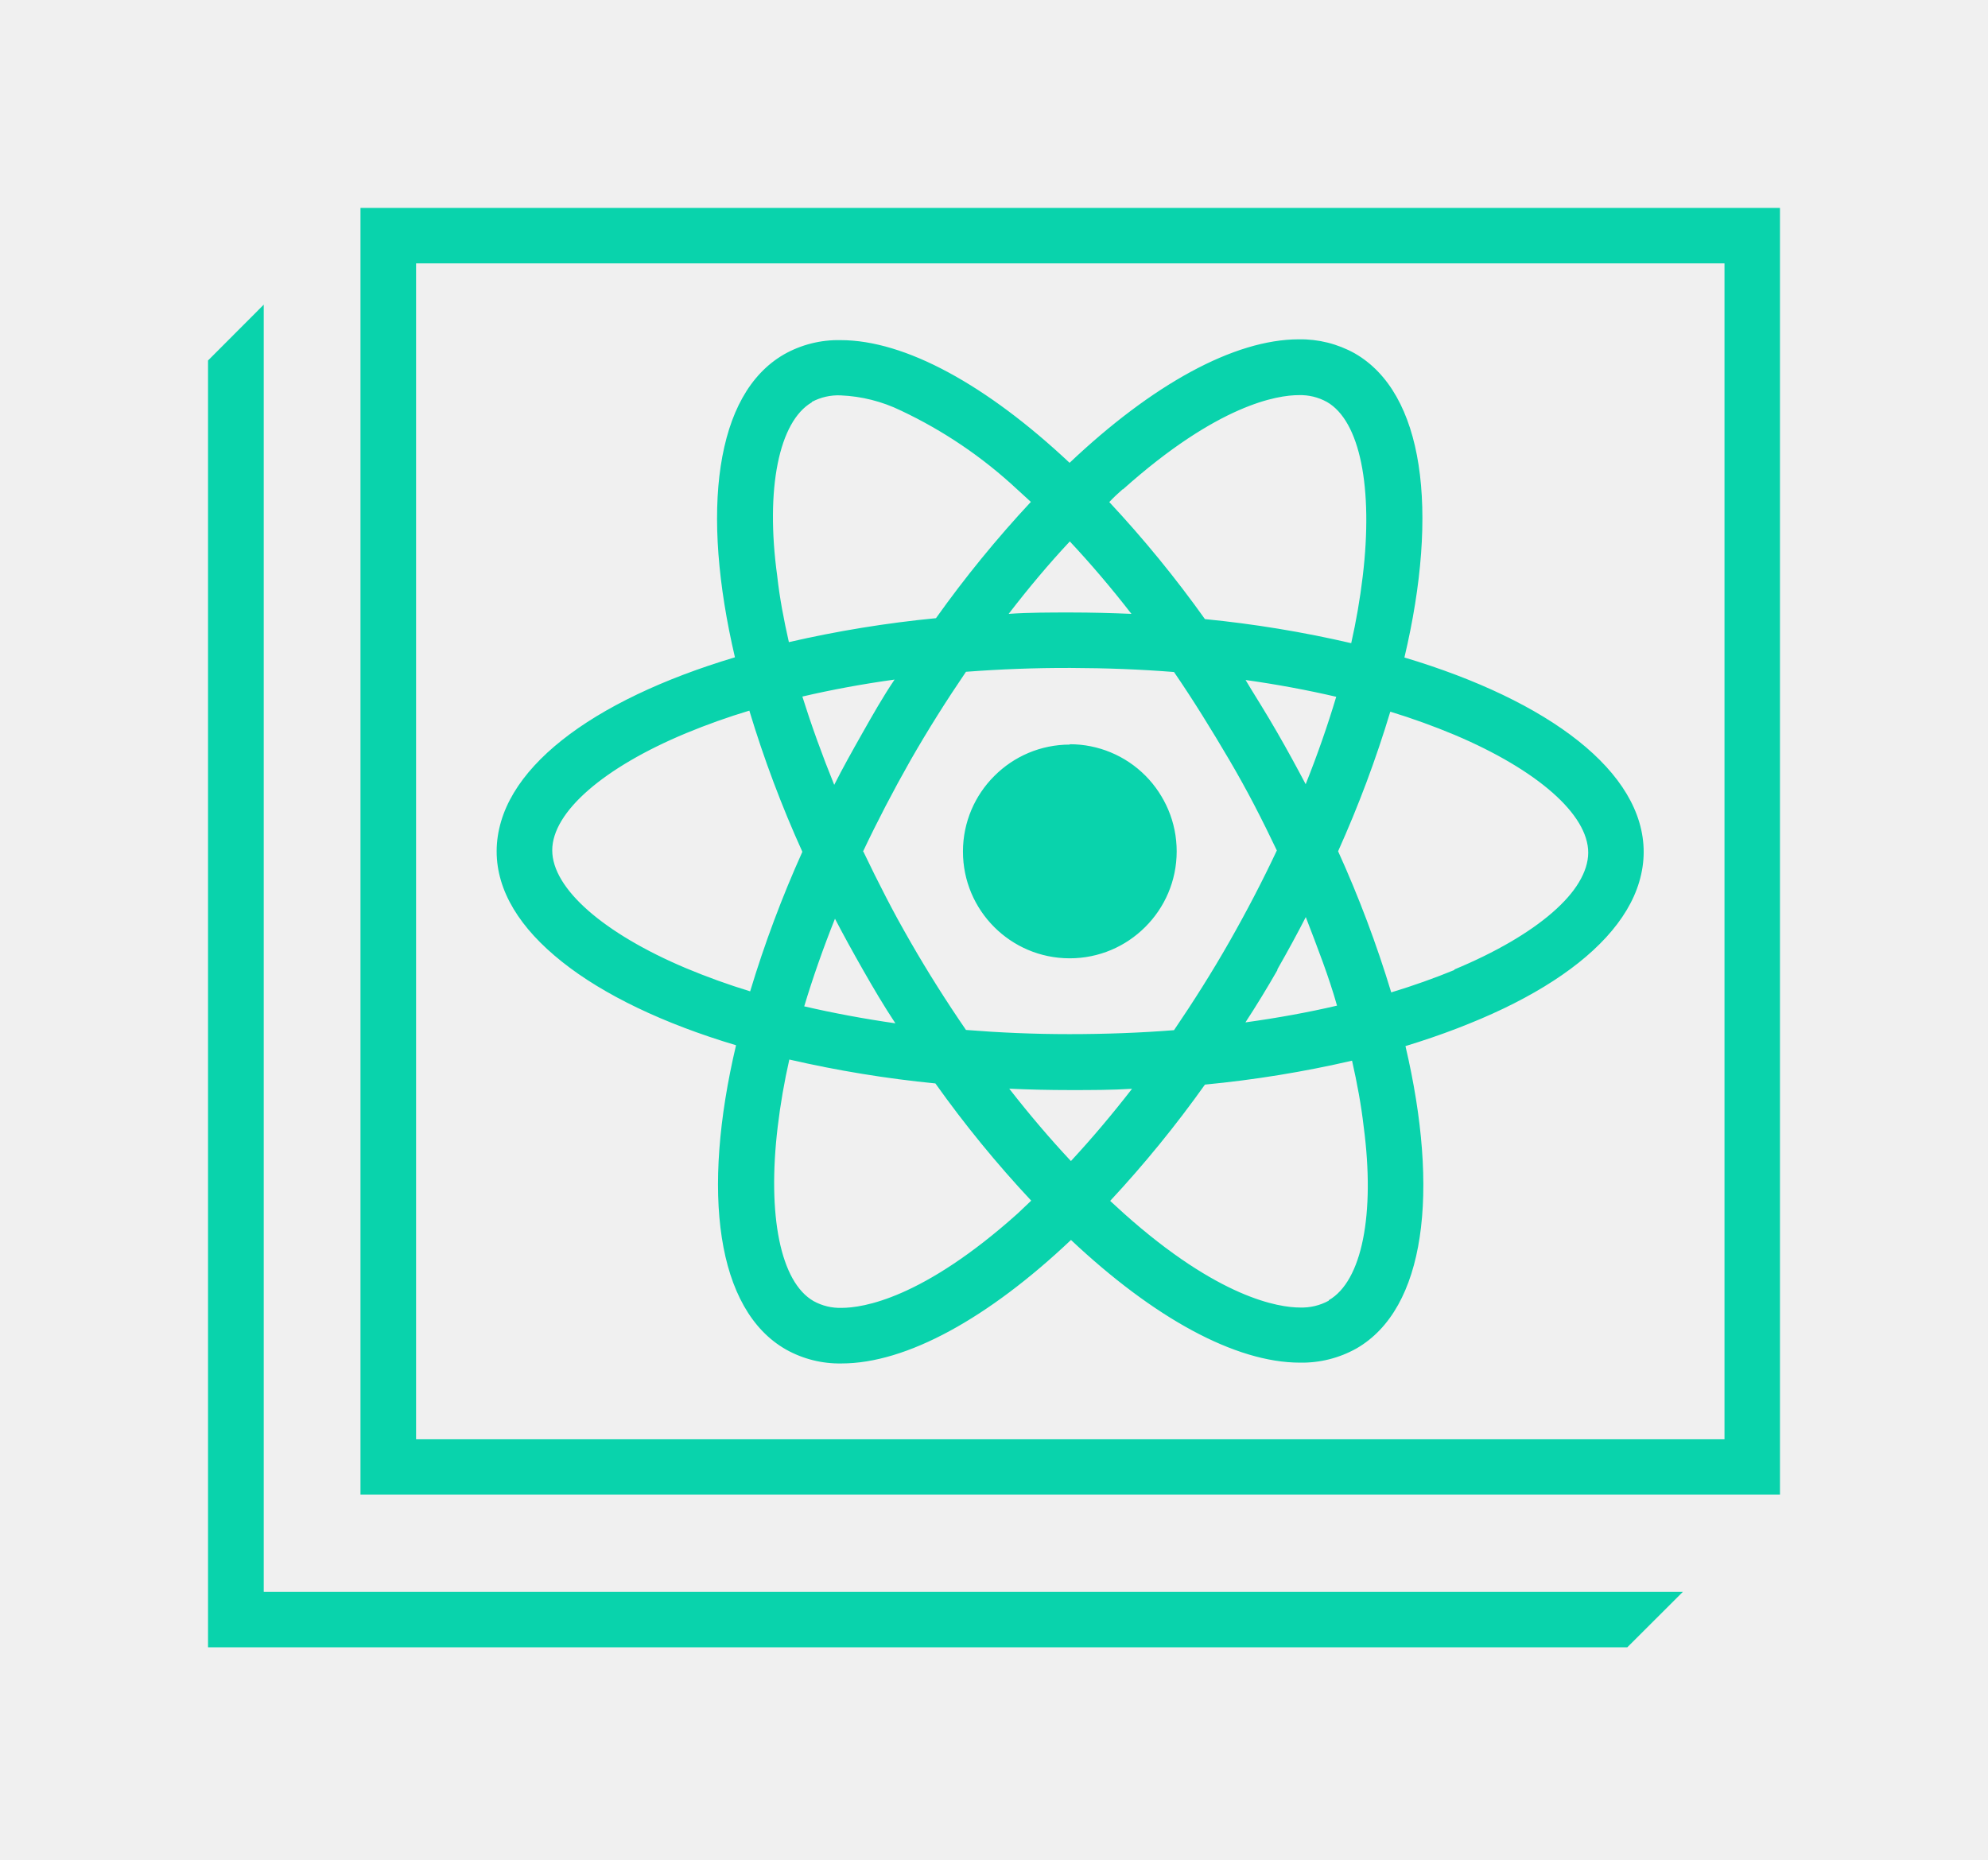
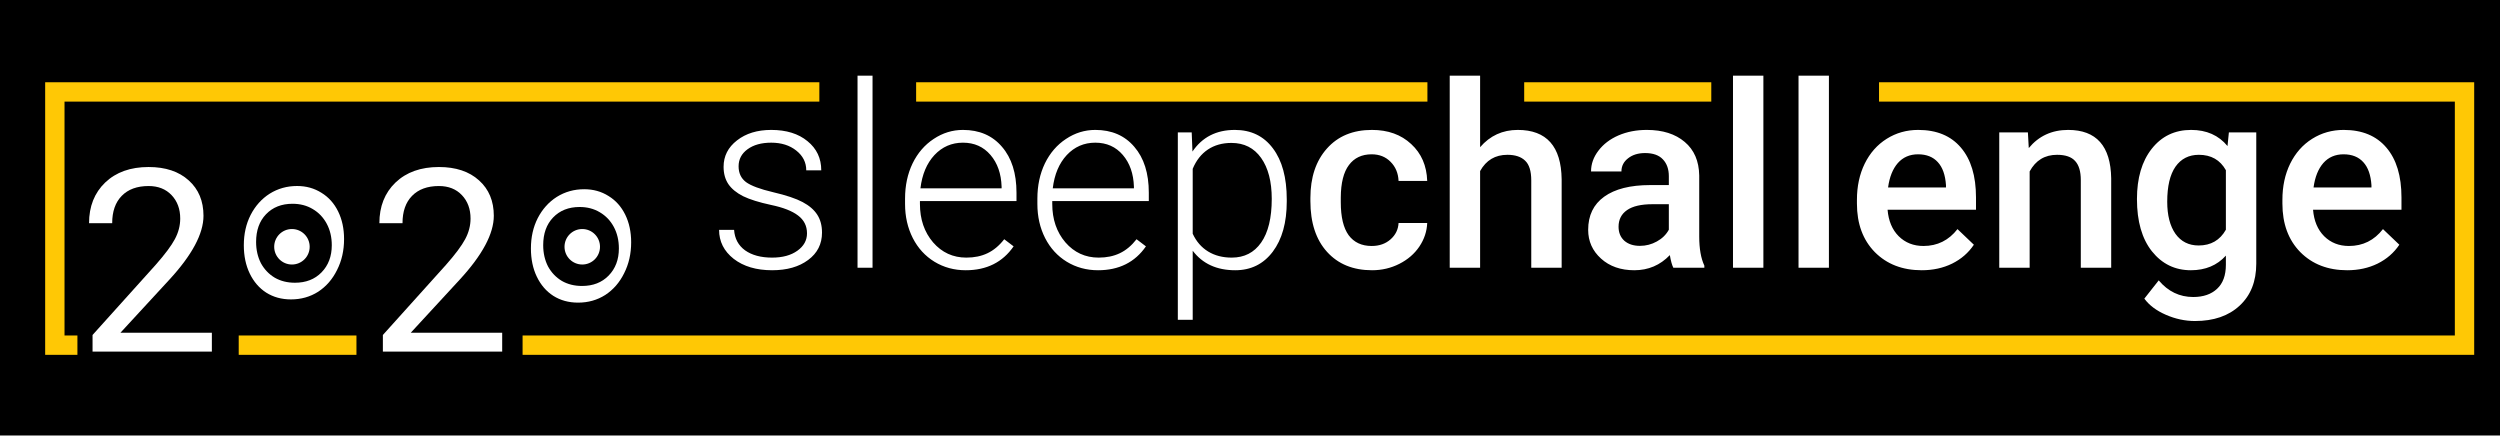
- <svg xmlns="http://www.w3.org/2000/svg" viewBox="0 0 170.96 159.93">
+ <svg xmlns="http://www.w3.org/2000/svg" width="775" height="135" viewBox="0 0 775 135" fill="none">
+   <g clip-path="url(#clip0)">
+     <rect width="775" height="135" fill="black" />
+     <path d="M250.171 72.338C250.171 70.038 249.241 68.19 247.38 66.794C245.545 65.398 242.766 64.313 239.044 63.537C235.322 62.736 232.427 61.831 230.36 60.823C228.318 59.789 226.793 58.536 225.785 57.063C224.803 55.589 224.312 53.806 224.312 51.712C224.312 48.404 225.694 45.677 228.46 43.532C231.226 41.361 234.767 40.275 239.083 40.275C243.761 40.275 247.509 41.438 250.327 43.764C253.17 46.065 254.591 49.076 254.591 52.798H249.939C249.939 50.342 248.905 48.3 246.837 46.672C244.795 45.044 242.211 44.23 239.083 44.23C236.033 44.23 233.578 44.914 231.717 46.284C229.882 47.628 228.964 49.386 228.964 51.557C228.964 53.651 229.726 55.279 231.251 56.442C232.802 57.58 235.607 58.626 239.665 59.583C243.748 60.539 246.798 61.56 248.814 62.645C250.856 63.731 252.368 65.036 253.351 66.561C254.333 68.086 254.824 69.934 254.824 72.106C254.824 75.647 253.389 78.477 250.52 80.596C247.677 82.716 243.955 83.775 239.354 83.775C234.469 83.775 230.502 82.599 227.452 80.247C224.428 77.869 222.916 74.871 222.916 71.253H227.568C227.749 73.966 228.886 76.086 230.98 77.611C233.1 79.11 235.891 79.86 239.354 79.86C242.585 79.86 245.196 79.149 247.186 77.727C249.176 76.306 250.171 74.509 250.171 72.338ZM270.487 83H265.835V23.449H270.487V83ZM299.371 83.775C295.804 83.775 292.573 82.897 289.679 81.139C286.81 79.381 284.574 76.939 282.971 73.811C281.369 70.658 280.567 67.13 280.567 63.227V61.56C280.567 57.528 281.343 53.896 282.894 50.665C284.47 47.435 286.654 44.902 289.446 43.066C292.237 41.206 295.261 40.275 298.518 40.275C303.61 40.275 307.642 42.02 310.615 45.509C313.613 48.972 315.112 53.715 315.112 59.738V62.335H285.181V63.227C285.181 67.983 286.538 71.95 289.252 75.13C291.992 78.283 295.429 79.86 299.565 79.86C302.046 79.86 304.23 79.407 306.117 78.503C308.03 77.598 309.762 76.151 311.312 74.16L314.22 76.37C310.808 81.307 305.859 83.775 299.371 83.775ZM298.518 44.23C295.029 44.23 292.082 45.509 289.679 48.068C287.301 50.627 285.853 54.064 285.336 58.381H310.498V57.877C310.369 53.845 309.219 50.562 307.048 48.029C304.877 45.496 302.033 44.23 298.518 44.23ZM340.39 83.775C336.823 83.775 333.593 82.897 330.698 81.139C327.829 79.381 325.593 76.939 323.99 73.811C322.388 70.658 321.587 67.13 321.587 63.227V61.56C321.587 57.528 322.362 53.896 323.913 50.665C325.489 47.435 327.674 44.902 330.465 43.066C333.257 41.206 336.281 40.275 339.537 40.275C344.629 40.275 348.661 42.02 351.634 45.509C354.632 48.972 356.131 53.715 356.131 59.738V62.335H326.2V63.227C326.2 67.983 327.557 71.95 330.271 75.13C333.011 78.283 336.449 79.86 340.584 79.86C343.065 79.86 345.249 79.407 347.136 78.503C349.049 77.598 350.781 76.151 352.332 74.16L355.239 76.37C351.828 81.307 346.878 83.775 340.39 83.775ZM339.537 44.23C336.048 44.23 333.101 45.509 330.698 48.068C328.32 50.627 326.872 54.064 326.355 58.381H351.517V57.877C351.388 53.845 350.238 50.562 348.067 48.029C345.896 45.496 343.053 44.23 339.537 44.23ZM398.895 62.452C398.895 68.991 397.447 74.186 394.553 78.037C391.658 81.863 387.781 83.775 382.921 83.775C377.183 83.775 372.789 81.759 369.739 77.727V99.129H365.126V41.05H369.429L369.662 46.982C372.686 42.511 377.067 40.275 382.805 40.275C387.819 40.275 391.748 42.175 394.591 45.974C397.46 49.774 398.895 55.047 398.895 61.793V62.452ZM394.242 61.638C394.242 56.287 393.144 52.061 390.947 48.959C388.75 45.858 385.687 44.307 381.758 44.307C378.915 44.307 376.473 44.992 374.431 46.362C372.389 47.732 370.825 49.722 369.739 52.333V72.454C370.851 74.858 372.441 76.693 374.508 77.96C376.576 79.226 379.019 79.86 381.836 79.86C385.739 79.86 388.776 78.309 390.947 75.207C393.144 72.08 394.242 67.556 394.242 61.638ZM425.22 76.254C427.572 76.254 429.524 75.569 431.074 74.199C432.625 72.829 433.452 71.136 433.556 69.12H442.434C442.331 71.731 441.517 74.173 439.992 76.448C438.467 78.697 436.399 80.48 433.788 81.798C431.178 83.116 428.36 83.775 425.336 83.775C419.469 83.775 414.817 81.876 411.379 78.076C407.941 74.277 406.222 69.03 406.222 62.335V61.366C406.222 54.982 407.928 49.877 411.34 46.052C414.752 42.201 419.404 40.275 425.298 40.275C430.286 40.275 434.344 41.735 437.471 44.656C440.625 47.551 442.279 51.363 442.434 56.093H433.556C433.452 53.69 432.625 51.712 431.074 50.161C429.549 48.611 427.598 47.835 425.22 47.835C422.17 47.835 419.818 48.947 418.164 51.169C416.51 53.367 415.67 56.714 415.644 61.211V62.723C415.644 67.272 416.458 70.671 418.086 72.92C419.74 75.142 422.118 76.254 425.22 76.254ZM458.834 45.625C461.91 42.058 465.8 40.275 470.504 40.275C479.447 40.275 483.983 45.38 484.112 55.589V83H474.691V55.938C474.691 53.043 474.058 51.002 472.791 49.812C471.551 48.598 469.716 47.99 467.286 47.99C463.512 47.99 460.695 49.67 458.834 53.03V83H449.413V23.449H458.834V45.625ZM518.734 83C518.321 82.199 517.959 80.894 517.649 79.084C514.65 82.212 510.98 83.775 506.638 83.775C502.425 83.775 498.987 82.573 496.325 80.17C493.663 77.766 492.332 74.794 492.332 71.253C492.332 66.781 493.986 63.356 497.294 60.978C500.629 58.575 505.384 57.373 511.562 57.373H517.339V54.62C517.339 52.449 516.731 50.717 515.516 49.425C514.302 48.107 512.453 47.447 509.972 47.447C507.827 47.447 506.069 47.99 504.699 49.076C503.33 50.136 502.645 51.493 502.645 53.147H493.223C493.223 50.846 493.986 48.701 495.511 46.711C497.036 44.695 499.104 43.118 501.714 41.981C504.35 40.844 507.284 40.275 510.515 40.275C515.426 40.275 519.342 41.516 522.262 43.997C525.183 46.452 526.682 49.916 526.76 54.387V73.307C526.76 77.081 527.29 80.092 528.349 82.341V83H518.734ZM508.383 76.215C510.244 76.215 511.988 75.763 513.617 74.858C515.271 73.954 516.511 72.739 517.339 71.214V63.305H512.26C508.77 63.305 506.147 63.912 504.389 65.127C502.632 66.342 501.753 68.061 501.753 70.283C501.753 72.093 502.347 73.54 503.536 74.626C504.751 75.685 506.367 76.215 508.383 76.215ZM546.649 83H537.228V23.449H546.649V83ZM566.965 83H557.544V23.449H566.965V83ZM595.732 83.775C589.762 83.775 584.915 81.901 581.193 78.154C577.497 74.38 575.649 69.366 575.649 63.111V61.948C575.649 57.76 576.451 54.026 578.053 50.743C579.681 47.435 581.956 44.863 584.877 43.028C587.797 41.193 591.054 40.275 594.647 40.275C600.359 40.275 604.766 42.097 607.868 45.742C610.995 49.386 612.559 54.542 612.559 61.211V65.01H585.148C585.432 68.474 586.583 71.214 588.599 73.23C590.641 75.246 593.199 76.254 596.275 76.254C600.592 76.254 604.107 74.509 606.821 71.02L611.9 75.866C610.22 78.373 607.971 80.325 605.154 81.721C602.362 83.091 599.222 83.775 595.732 83.775ZM594.608 47.835C592.023 47.835 589.93 48.74 588.327 50.549C586.751 52.358 585.743 54.879 585.303 58.109H603.254V57.411C603.047 54.258 602.207 51.88 600.734 50.278C599.261 48.649 597.219 47.835 594.608 47.835ZM628.649 41.05L628.92 45.897C632.022 42.149 636.092 40.275 641.133 40.275C649.869 40.275 654.315 45.276 654.47 55.279V83H645.048V55.822C645.048 53.16 644.467 51.195 643.304 49.929C642.166 48.636 640.293 47.99 637.682 47.99C633.883 47.99 631.052 49.709 629.191 53.147V83H619.77V41.05H628.649ZM662.456 61.715C662.456 55.202 663.981 50.006 667.031 46.129C670.107 42.226 674.178 40.275 679.244 40.275C684.026 40.275 687.786 41.942 690.526 45.276L690.953 41.05H699.443V81.721C699.443 87.226 697.725 91.568 694.287 94.747C690.875 97.927 686.261 99.516 680.446 99.516C677.37 99.516 674.359 98.87 671.412 97.578C668.492 96.311 666.269 94.644 664.744 92.576L669.202 86.916C672.097 90.353 675.664 92.072 679.903 92.072C683.031 92.072 685.499 91.219 687.308 89.513C689.117 87.833 690.022 85.352 690.022 82.07V79.239C687.308 82.263 683.69 83.775 679.166 83.775C674.255 83.775 670.236 81.824 667.109 77.921C664.007 74.018 662.456 68.616 662.456 61.715ZM671.839 62.529C671.839 66.742 672.692 70.064 674.398 72.493C676.129 74.897 678.52 76.099 681.57 76.099C685.37 76.099 688.187 74.471 690.022 71.214V52.759C688.239 49.58 685.447 47.99 681.648 47.99C678.546 47.99 676.129 49.218 674.398 51.673C672.692 54.129 671.839 57.748 671.839 62.529ZM727.629 83.775C721.659 83.775 716.813 81.901 713.091 78.154C709.394 74.38 707.546 69.366 707.546 63.111V61.948C707.546 57.76 708.348 54.026 709.95 50.743C711.579 47.435 713.853 44.863 716.774 43.028C719.694 41.193 722.951 40.275 726.544 40.275C732.256 40.275 736.663 42.097 739.765 45.742C742.892 49.386 744.456 54.542 744.456 61.211V65.01H717.045C717.329 68.474 718.48 71.214 720.496 73.23C722.538 75.246 725.096 76.254 728.172 76.254C732.489 76.254 736.004 74.509 738.718 71.02L743.797 75.866C742.117 78.373 739.868 80.325 737.051 81.721C734.259 83.091 731.119 83.775 727.629 83.775ZM726.505 47.835C723.92 47.835 721.827 48.74 720.224 50.549C718.648 52.358 717.64 54.879 717.2 58.109H735.151V57.411C734.944 54.258 734.104 51.88 732.631 50.278C731.158 48.649 729.116 47.835 726.505 47.835Z" fill="white" />
+     <path d="M65.678 109H28.691V103.844L48.231 82.132C51.126 78.85 53.117 76.187 54.202 74.145C55.314 72.078 55.869 69.945 55.869 67.748C55.869 64.802 54.978 62.385 53.194 60.498C51.411 58.611 49.033 57.668 46.06 57.668C42.493 57.668 39.715 58.689 37.725 60.731C35.76 62.747 34.778 65.564 34.778 69.183H27.606C27.606 63.987 29.273 59.787 32.607 56.582C35.967 53.377 40.452 51.775 46.06 51.775C51.307 51.775 55.456 53.158 58.506 55.923C61.556 58.663 63.081 62.32 63.081 66.895C63.081 72.452 59.54 79.069 52.458 86.746L37.337 103.146H65.678V109Z" fill="white" />
+     <path d="M90.204 92.816C87.303 92.816 84.741 92.113 82.52 90.708C80.344 89.303 78.644 87.331 77.42 84.792C76.196 82.253 75.584 79.329 75.584 76.02C75.584 72.529 76.287 69.401 77.692 66.636C79.143 63.825 81.115 61.627 83.608 60.04C86.147 58.453 88.98 57.66 92.108 57.66C94.919 57.66 97.435 58.363 99.656 59.768C101.877 61.128 103.6 63.055 104.824 65.548C106.048 68.041 106.66 70.897 106.66 74.116C106.66 77.652 105.935 80.848 104.484 83.704C103.079 86.56 101.129 88.804 98.636 90.436C96.143 92.023 93.332 92.816 90.204 92.816ZM91.428 87.648C94.828 87.648 97.571 86.583 99.656 84.452C101.787 82.276 102.852 79.465 102.852 76.02C102.852 73.527 102.331 71.305 101.288 69.356C100.245 67.407 98.795 65.888 96.936 64.8C95.123 63.712 93.037 63.168 90.68 63.168C87.28 63.168 84.537 64.256 82.452 66.432C80.412 68.563 79.392 71.419 79.392 75C79.392 77.448 79.891 79.647 80.888 81.596C81.931 83.5 83.359 84.996 85.172 86.084C86.985 87.127 89.071 87.648 91.428 87.648Z" fill="white" />
+     <path d="M179.204 93.816C176.303 93.816 173.741 93.113 171.52 91.708C169.344 90.303 167.644 88.331 166.42 85.792C165.196 83.253 164.584 80.329 164.584 77.02C164.584 73.529 165.287 70.401 166.692 67.636C168.143 64.825 170.115 62.627 172.608 61.04C175.147 59.453 177.98 58.66 181.108 58.66C183.919 58.66 186.435 59.363 188.656 60.768C190.877 62.128 192.6 64.055 193.824 66.548C195.048 69.041 195.66 71.897 195.66 75.116C195.66 78.652 194.935 81.848 193.484 84.704C192.079 87.56 190.129 89.804 187.636 91.436C185.143 93.023 182.332 93.816 179.204 93.816ZM180.428 88.648C183.828 88.648 186.571 87.583 188.656 85.452C190.787 83.276 191.852 80.465 191.852 77.02C191.852 74.527 191.331 72.305 190.288 70.356C189.245 68.407 187.795 66.888 185.936 65.8C184.123 64.712 182.037 64.168 179.68 64.168C176.28 64.168 173.537 65.256 171.452 67.432C169.412 69.563 168.392 72.419 168.392 76C168.392 78.448 168.891 80.647 169.888 82.596C170.931 84.5 172.359 85.996 174.172 87.084C175.985 88.127 178.071 88.648 180.428 88.648Z" fill="white" />
+     <path d="M155.678 109H118.691V103.844L138.232 82.132C141.126 78.85 143.117 76.187 144.202 74.145C145.314 72.078 145.869 69.945 145.869 67.748C145.869 64.802 144.978 62.385 143.194 60.498C141.411 58.611 139.033 57.668 136.06 57.668C132.494 57.668 129.715 58.689 127.725 60.731C125.76 62.747 124.778 65.564 124.778 69.183H117.606C117.606 63.987 119.273 59.787 122.607 56.582C125.967 53.377 130.452 51.775 136.06 51.775C141.307 51.775 145.456 53.158 148.506 55.923C151.556 58.663 153.081 62.32 153.081 66.895C153.081 72.452 149.54 79.069 142.458 86.746L127.337 103.146H155.678V109Z" fill="white" />
+     <path d="M74 107H110.5M162 107H764V28.5H582.5M530.5 28.5H472.5M442.5 28.5H284M254 28.5H17V107H24" stroke="#FFC805" stroke-width="6" />
+     <circle cx="90.5" cy="76.5" r="5.5" fill="white" />
+     <circle cx="180.5" cy="76.5" r="5.5" fill="white" />
+   </g>
  <defs>
-     <style>.cls-1{fill:#09d3ac;}</style>
+     <clipPath id="clip0">
+       <rect width="775" height="135" fill="white" />
+     </clipPath>
  </defs>
-   <path class="cls-1" d="M141.35,73.27c0-6.89-8.11-13-20.58-16.73,3-12.67,1.69-22.75-4.28-26.16a9.55,9.55,0,0,0-4.79-1.2c-5.57,0-12.61,3.89-19.72,10.62-7.11-6.68-14.13-10.55-19.69-10.55a9.46,9.46,0,0,0-4.86,1.22c-5.94,3.42-7.17,13.44-4.21,26.05-12.41,3.71-20.48,9.77-20.5,16.63s8.12,13,20.59,16.72c-3,12.68-1.7,22.75,4.28,26.16a9.41,9.41,0,0,0,4.78,1.2c5.58,0,12.62-3.89,19.73-10.62,7.1,6.68,14.12,10.55,19.69,10.55a9.59,9.59,0,0,0,4.86-1.22c5.94-3.42,7.16-13.44,4.21-26C133.27,86.18,141.34,80.12,141.35,73.27ZM96.56,42.06c8.19-7.33,13.31-8.12,15.13-8.12h0a4.71,4.71,0,0,1,2.42.58c2.86,1.63,4,7.38,3.09,15a56.73,56.73,0,0,1-1,5.79,97.7,97.7,0,0,0-12.58-2.07,98.47,98.47,0,0,0-8.24-10.08C95.75,42.79,96.15,42.42,96.56,42.06ZM71.77,78.94c.78,1.5,1.61,3,2.47,4.51S76,86.49,77,88c-2.71-.39-5.34-.88-7.84-1.46C69.86,84,70.75,81.5,71.77,78.94ZM69,59.9c2.53-.59,5.18-1.08,7.93-1.46-1,1.48-1.86,3-2.76,4.59s-1.69,3-2.46,4.52Q70.18,63.65,69,59.9Zm5.21,13.34q1.86-3.93,4.09-7.86c1.5-2.62,3.11-5.17,4.77-7.61,2.91-.22,5.91-.34,9-.33s6,.12,8.89.35c1.66,2.42,3.25,5,4.75,7.55s2.88,5.22,4.12,7.83c-1.23,2.62-2.6,5.25-4.08,7.85s-3.11,5.18-4.77,7.62c-2.91.23-5.91.34-9,.34s-6-.13-8.89-.36c-1.66-2.42-3.26-4.94-4.76-7.55S75.5,75.85,74.25,73.24Zm32.86-14.77c2.72.38,5.35.87,7.84,1.45-.74,2.47-1.62,5-2.64,7.55-.79-1.5-1.61-3-2.48-4.51S108,59.93,107.11,58.47Zm2.76,24.92q1.29-2.27,2.46-4.53c1,2.6,2,5.16,2.7,7.66-2.52.59-5.17,1.07-7.92,1.45Q108.52,85.75,109.87,83.39ZM92,46.56c1.8,1.92,3.57,4,5.3,6.23-1.71-.07-3.46-.12-5.23-.12s-3.58,0-5.33.12C88.45,50.57,90.2,48.48,92,46.56Zm-22.18-12A4.82,4.82,0,0,1,72.29,34a13.11,13.11,0,0,1,5.19,1.31,39.07,39.07,0,0,1,10,6.78l1.17,1.07a98.49,98.49,0,0,0-8.16,10,98.88,98.88,0,0,0-12.65,2.06c-.44-1.94-.8-3.84-1-5.67C65.8,42,67,36.24,69.81,34.6ZM64.53,85.26a58.75,58.75,0,0,1-5.54-2c-7.1-3-11.5-6.85-11.5-10.14S51.91,66,59,63.05a57.63,57.63,0,0,1,5.44-1.94A97.93,97.93,0,0,0,69,73.25,98.72,98.72,0,0,0,64.53,85.26Zm23,19.1c-8.19,7.33-13.31,8.11-15.14,8.11a4.69,4.69,0,0,1-2.42-.58c-2.86-1.63-4-7.38-3.09-15a56.07,56.07,0,0,1,1-5.78,99.51,99.51,0,0,0,12.58,2.06,97.17,97.17,0,0,0,8.24,10.08Zm4.57-4.51c-1.8-1.92-3.57-4-5.31-6.23,1.72.08,3.47.12,5.24.12s3.58,0,5.33-.11C95.63,95.85,93.87,97.93,92.09,99.85Zm22.18,12a4.82,4.82,0,0,1-2.48.59c-1.82,0-7-.8-15.16-8.1l-1.17-1.07a98.44,98.44,0,0,0,8.15-10,97,97,0,0,0,12.66-2.06c.44,1.94.79,3.84,1,5.67C118.27,104.42,117.12,110.18,114.27,111.81Zm10.8-28.44c-1.71.7-3.52,1.35-5.44,1.93a98.54,98.54,0,0,0-4.57-12.14,98.1,98.1,0,0,0,4.49-12,58.75,58.75,0,0,1,5.54,2c7.09,3,11.5,6.85,11.49,10.14S132.17,80.42,125.07,83.37ZM92,82.39a9.18,9.18,0,1,0-9.17-9.19A9.17,9.17,0,0,0,92,82.39ZM31,17.88V128.53H153.07V17.88ZM148.3,123.77H35.78V22.65H148.3Zm-85-33.9c-3,12.68-1.7,22.75,4.28,26.16a9.41,9.41,0,0,0,4.78,1.2c5.58,0,12.62-3.89,19.73-10.62,7.1,6.68,14.12,10.55,19.69,10.55a9.59,9.59,0,0,0,4.86-1.22c5.94-3.42,7.16-13.44,4.21-26,12.41-3.72,20.48-9.78,20.49-16.63s-8.11-13-20.58-16.73c3-12.67,1.69-22.75-4.28-26.16a9.55,9.55,0,0,0-4.79-1.2c-5.57,0-12.61,3.89-19.72,10.62-7.11-6.68-14.13-10.55-19.69-10.55a9.46,9.46,0,0,0-4.86,1.22c-5.94,3.42-7.17,13.44-4.21,26.05-12.41,3.71-20.48,9.77-20.5,16.63S50.84,86.13,63.31,89.87Zm24.21,14.49c-8.19,7.33-13.31,8.11-15.14,8.11a4.69,4.69,0,0,1-2.42-.58c-2.86-1.63-4-7.38-3.09-15a56.07,56.07,0,0,1,1-5.78,99.51,99.51,0,0,0,12.58,2.06,97.17,97.17,0,0,0,8.24,10.08Zm24.79-36.89c-.79-1.5-1.61-3-2.48-4.51s-1.8-3-2.72-4.49c2.72.38,5.35.87,7.84,1.45C114.21,62.39,113.33,64.92,112.31,67.47Zm2.72,19c-2.52.59-5.17,1.07-7.92,1.45q1.41-2.22,2.76-4.58t2.46-4.53C113.37,81.46,114.28,84,115,86.52Zm-5.21-13.35c-1.23,2.62-2.6,5.25-4.08,7.85s-3.11,5.18-4.77,7.62c-2.91.23-5.91.34-9,.34s-6-.13-8.89-.36c-1.66-2.42-3.26-4.94-4.76-7.55s-2.87-5.22-4.12-7.83q1.86-3.93,4.09-7.86c1.5-2.62,3.11-5.17,4.77-7.61,2.91-.22,5.91-.34,9-.33s6,.12,8.89.35c1.66,2.42,3.25,5,4.75,7.55S108.58,70.56,109.82,73.17ZM77,88c-2.71-.39-5.34-.88-7.84-1.46.74-2.46,1.63-5,2.65-7.55.78,1.5,1.61,3,2.47,4.51S76,86.49,77,88ZM74.21,63c-.87,1.5-1.69,3-2.46,4.52Q70.18,63.65,69,59.9c2.53-.59,5.18-1.08,7.93-1.46C76,59.92,75.11,61.45,74.21,63ZM92.09,99.85c-1.8-1.92-3.57-4-5.31-6.23,1.72.08,3.47.12,5.24.12s3.58,0,5.33-.11C95.63,95.85,93.87,97.93,92.09,99.85Zm22.18,12a4.82,4.82,0,0,1-2.48.59c-1.82,0-7-.8-15.16-8.1l-1.17-1.07a98.44,98.44,0,0,0,8.15-10,97,97,0,0,0,12.66-2.06c.44,1.94.79,3.84,1,5.67C118.27,104.42,117.12,110.18,114.27,111.81Zm5.28-50.66a58.75,58.75,0,0,1,5.54,2c7.09,3,11.5,6.85,11.49,10.14s-4.41,7.16-11.51,10.11c-1.71.7-3.52,1.35-5.44,1.93a98.54,98.54,0,0,0-4.57-12.14A98.1,98.1,0,0,0,119.55,61.15Zm-23-19.09c8.19-7.33,13.31-8.12,15.13-8.12h0a4.71,4.71,0,0,1,2.42.58c2.86,1.63,4,7.38,3.09,15a56.73,56.73,0,0,1-1,5.79,97.7,97.7,0,0,0-12.58-2.07,98.47,98.47,0,0,0-8.24-10.08C95.75,42.79,96.15,42.42,96.56,42.06ZM92,46.56c1.8,1.92,3.57,4,5.3,6.23-1.71-.07-3.46-.12-5.23-.12s-3.58,0-5.33.12C88.45,50.57,90.2,48.48,92,46.56Zm-22.18-12A4.82,4.82,0,0,1,72.29,34a13.11,13.11,0,0,1,5.19,1.31,39.07,39.07,0,0,1,10,6.78l1.17,1.07a98.49,98.49,0,0,0-8.16,10,98.88,98.88,0,0,0-12.65,2.06c-.44-1.94-.8-3.84-1-5.67C65.8,42,67,36.24,69.81,34.6ZM59,63.05a57.63,57.63,0,0,1,5.44-1.94A97.93,97.93,0,0,0,69,73.25a98.72,98.72,0,0,0-4.49,12,58.75,58.75,0,0,1-5.54-2c-7.1-3-11.5-6.85-11.5-10.14S51.91,66,59,63.05Zm33,1a9.18,9.18,0,1,0,9.17,9.19A9.17,9.17,0,0,0,92,64Zm0,0a9.18,9.18,0,1,0,9.17,9.19A9.17,9.17,0,0,0,92,64Zm0,0a9.18,9.18,0,1,0,9.17,9.19A9.17,9.17,0,0,0,92,64Zm49.35,9.24c0-6.89-8.11-13-20.58-16.73,3-12.67,1.69-22.75-4.28-26.16a9.55,9.55,0,0,0-4.79-1.2c-5.57,0-12.61,3.89-19.72,10.62-7.11-6.68-14.13-10.55-19.69-10.55a9.46,9.46,0,0,0-4.86,1.22c-5.94,3.42-7.17,13.44-4.21,26.05-12.41,3.71-20.48,9.77-20.5,16.63s8.12,13,20.59,16.72c-3,12.68-1.7,22.75,4.28,26.16a9.41,9.41,0,0,0,4.78,1.2c5.58,0,12.62-3.89,19.73-10.62,7.1,6.68,14.12,10.55,19.69,10.55a9.59,9.59,0,0,0,4.86-1.22c5.94-3.42,7.16-13.44,4.21-26C133.27,86.18,141.34,80.12,141.35,73.27ZM96.56,42.06c8.19-7.33,13.31-8.12,15.13-8.12h0a4.71,4.71,0,0,1,2.42.58c2.86,1.63,4,7.38,3.09,15a56.73,56.73,0,0,1-1,5.79,97.7,97.7,0,0,0-12.58-2.07,98.47,98.47,0,0,0-8.24-10.08C95.75,42.79,96.15,42.42,96.56,42.06ZM71.77,78.94c.78,1.5,1.61,3,2.47,4.51S76,86.49,77,88c-2.71-.39-5.34-.88-7.84-1.46C69.86,84,70.75,81.5,71.77,78.94ZM69,59.9c2.53-.59,5.18-1.08,7.93-1.46-1,1.48-1.86,3-2.76,4.59s-1.69,3-2.46,4.52Q70.18,63.65,69,59.9Zm5.21,13.34q1.86-3.93,4.09-7.86c1.5-2.62,3.11-5.17,4.77-7.61,2.91-.22,5.91-.34,9-.33s6,.12,8.89.35c1.66,2.42,3.25,5,4.75,7.55s2.88,5.22,4.12,7.83c-1.23,2.62-2.6,5.25-4.08,7.85s-3.11,5.18-4.77,7.62c-2.91.23-5.91.34-9,.34s-6-.13-8.89-.36c-1.66-2.42-3.26-4.94-4.76-7.55S75.5,75.85,74.25,73.24Zm32.86-14.77c2.72.38,5.35.87,7.84,1.45-.74,2.47-1.62,5-2.64,7.55-.79-1.5-1.61-3-2.48-4.51S108,59.93,107.11,58.47Zm2.76,24.92q1.29-2.27,2.46-4.53c1,2.6,2,5.16,2.7,7.66-2.52.59-5.17,1.07-7.92,1.45Q108.52,85.75,109.87,83.39ZM92,46.56c1.8,1.92,3.57,4,5.3,6.23-1.71-.07-3.46-.12-5.23-.12s-3.58,0-5.33.12C88.45,50.57,90.2,48.48,92,46.56Zm-22.18-12A4.82,4.82,0,0,1,72.29,34a13.11,13.11,0,0,1,5.19,1.31,39.07,39.07,0,0,1,10,6.78l1.17,1.07a98.49,98.49,0,0,0-8.16,10,98.88,98.88,0,0,0-12.65,2.06c-.44-1.94-.8-3.84-1-5.67C65.8,42,67,36.24,69.81,34.6ZM64.53,85.26a58.75,58.75,0,0,1-5.54-2c-7.1-3-11.5-6.85-11.5-10.14S51.91,66,59,63.05a57.63,57.63,0,0,1,5.44-1.94A97.93,97.93,0,0,0,69,73.25,98.72,98.72,0,0,0,64.53,85.26Zm23,19.1c-8.19,7.33-13.31,8.11-15.14,8.11a4.69,4.69,0,0,1-2.42-.58c-2.86-1.63-4-7.38-3.09-15a56.07,56.07,0,0,1,1-5.78,99.51,99.51,0,0,0,12.58,2.06,97.17,97.17,0,0,0,8.24,10.08Zm4.57-4.51c-1.8-1.92-3.57-4-5.31-6.23,1.72.08,3.47.12,5.24.12s3.58,0,5.33-.11C95.63,95.85,93.87,97.93,92.09,99.85Zm22.18,12a4.82,4.82,0,0,1-2.48.59c-1.82,0-7-.8-15.16-8.1l-1.17-1.07a98.44,98.44,0,0,0,8.15-10,97,97,0,0,0,12.66-2.06c.44,1.94.79,3.84,1,5.67C118.27,104.42,117.12,110.18,114.27,111.81Zm10.8-28.44c-1.71.7-3.52,1.35-5.44,1.93a98.54,98.54,0,0,0-4.57-12.14,98.1,98.1,0,0,0,4.49-12,58.75,58.75,0,0,1,5.54,2c7.09,3,11.5,6.85,11.49,10.14S132.17,80.42,125.07,83.37ZM92,82.39a9.18,9.18,0,1,0-9.17-9.19A9.17,9.17,0,0,0,92,82.39Zm-69.32,54.5V26.2L17.89,31V141.66H139.94l4.78-4.77Z" />
</svg>
